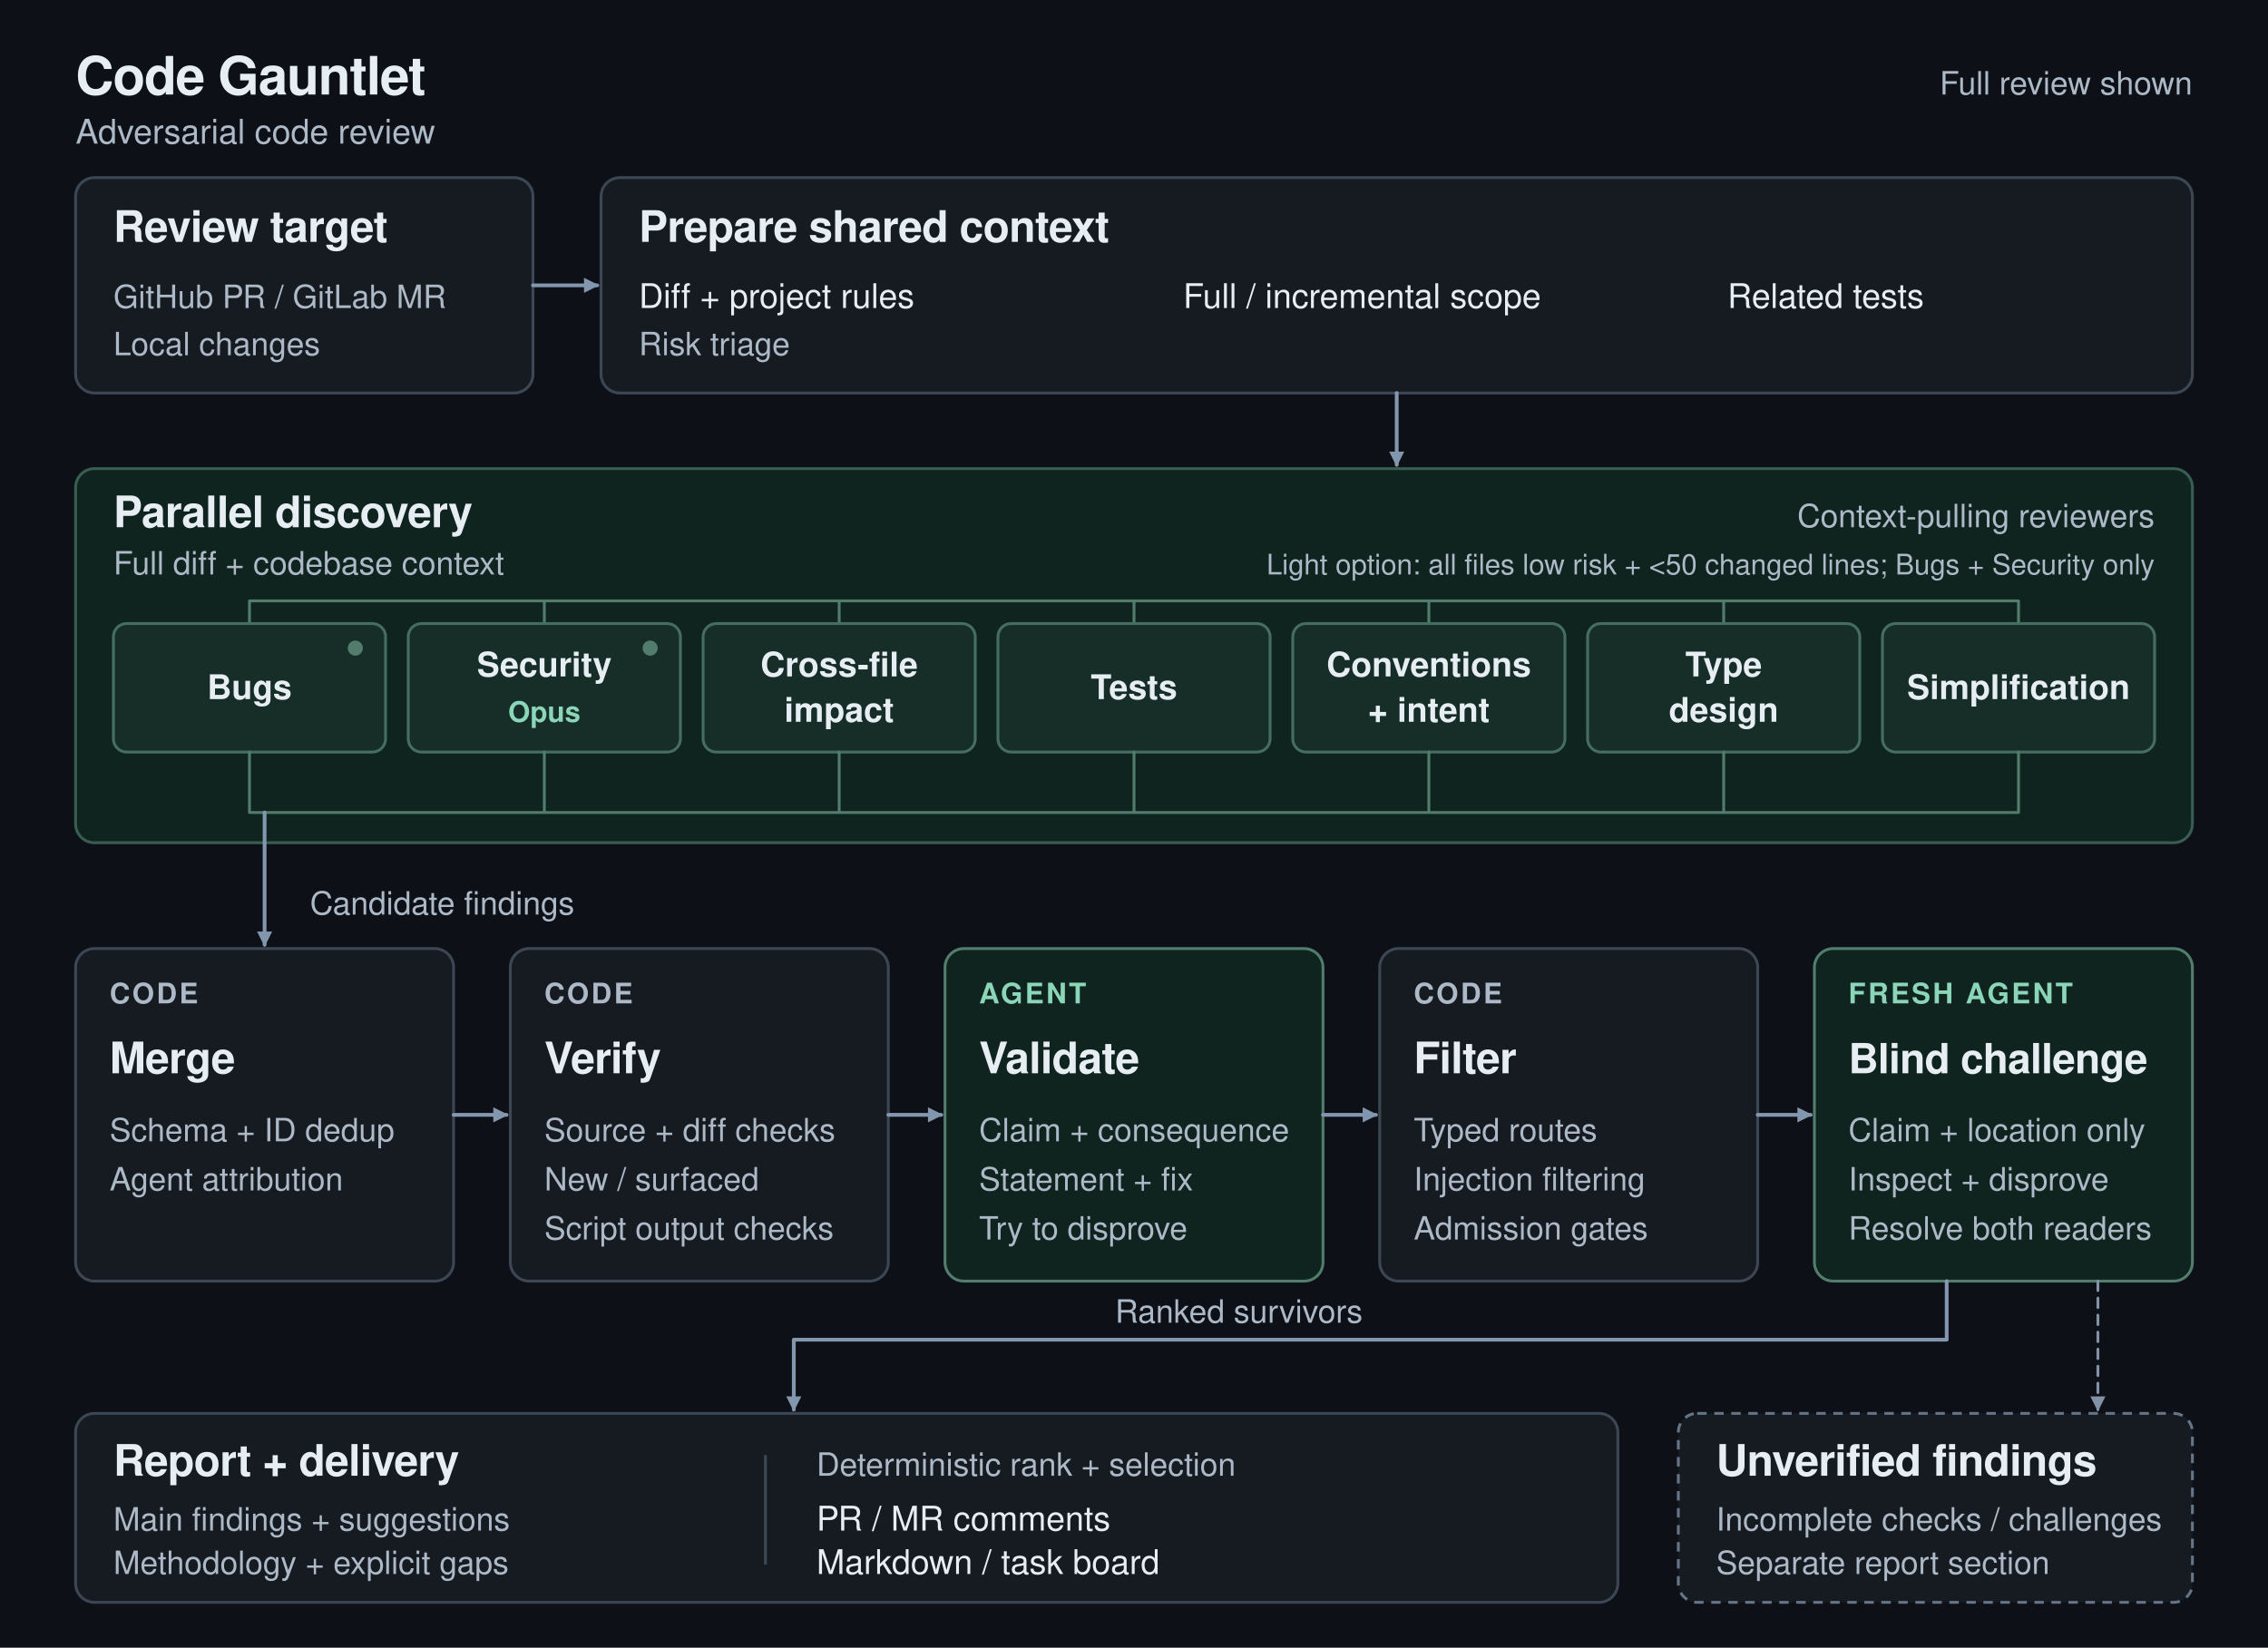
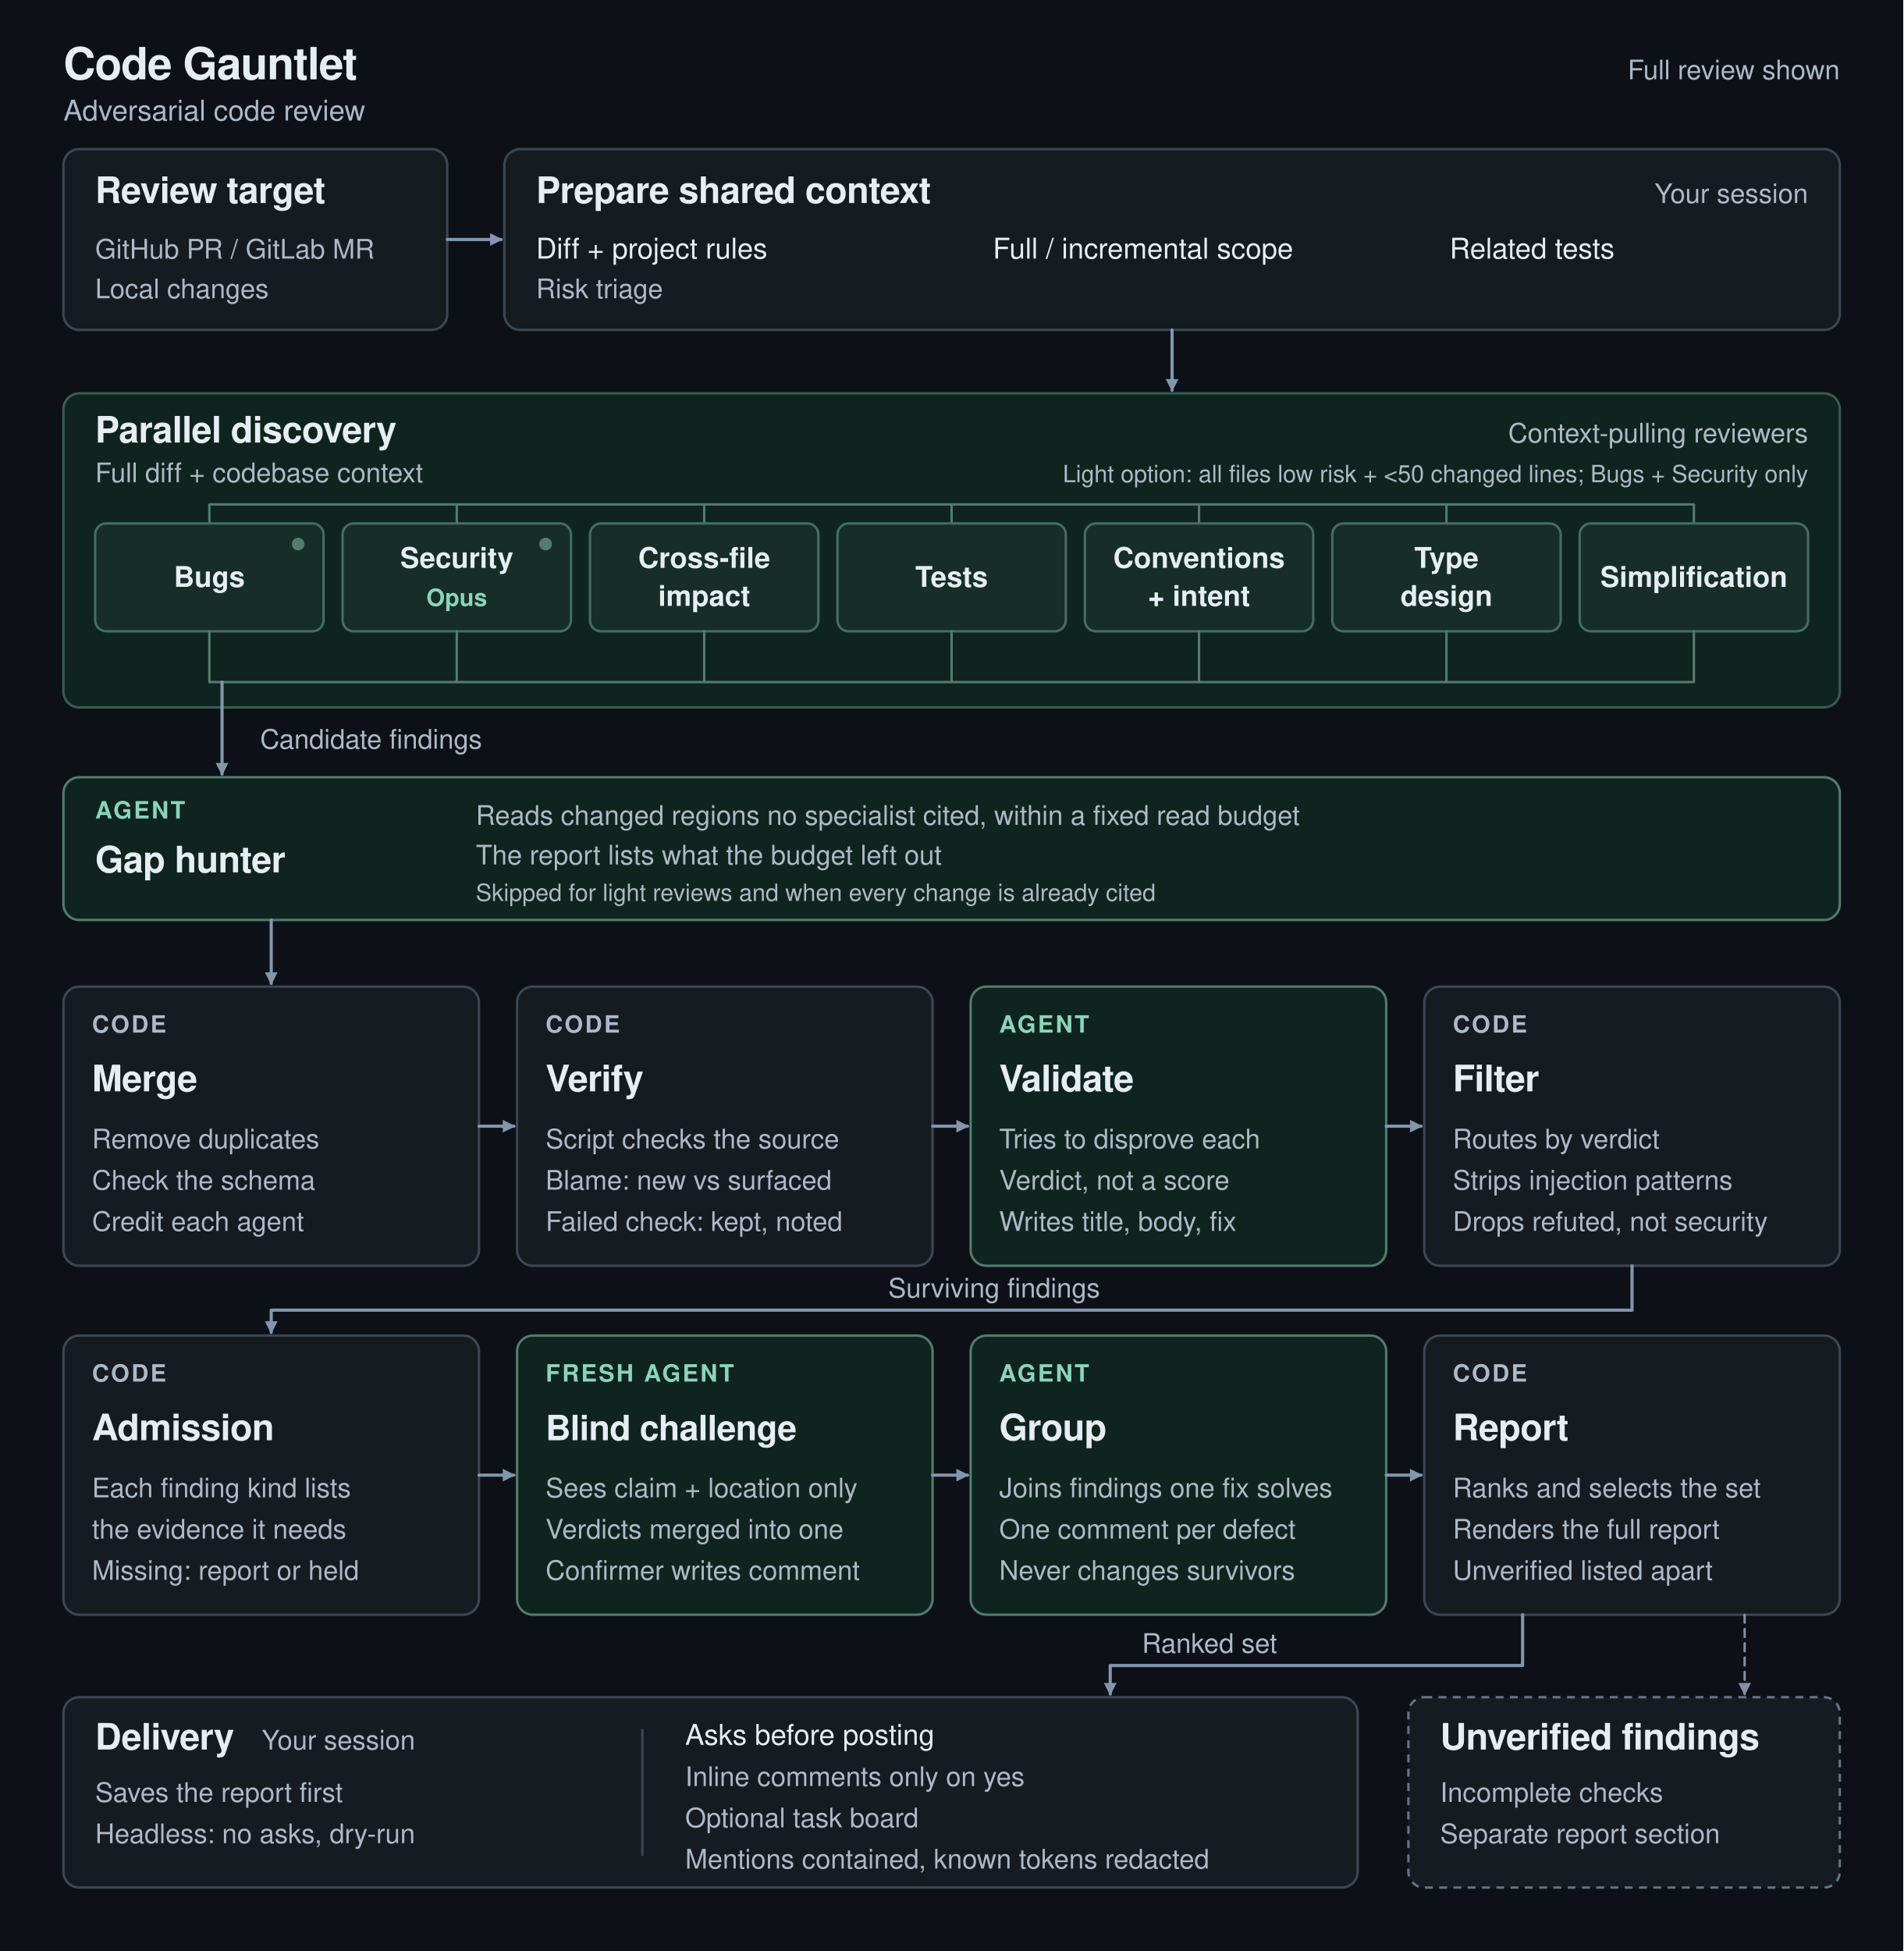
- <svg xmlns="http://www.w3.org/2000/svg" width="1200" height="872" viewBox="0 0 1200 872" role="img" aria-labelledby="pipeline-title pipeline-desc">
+ <svg xmlns="http://www.w3.org/2000/svg" width="1200" height="1230" viewBox="0 0 1200 1230" role="img" aria-labelledby="pipeline-title pipeline-desc">
  <defs>
    <style>
      text { font-family: -apple-system, BlinkMacSystemFont, "Segoe UI", Helvetica, Arial, sans-serif; font-size: 18px; fill: #e6edf3; }
      .page { fill: #0d1117; }
      .panel { fill: #161b22; stroke: #3d4754; stroke-width: 1.5; }
      .agent-panel { fill: #10241f; stroke: #385d51; stroke-width: 1.5; }
      .agent-node { fill: #162e27; stroke: #466e60; stroke-width: 1.5; }
      .agent-stage { fill: #10241f; stroke: #527d6c; stroke-width: 1.5; }
      .unverified-panel { fill: #161b22; stroke: #657486; stroke-width: 1.5; stroke-dasharray: 5 4; }
      .title { font-size: 28px; font-weight: 650; letter-spacing: -0.5px; }
      .section { font-size: 23px; font-weight: 650; letter-spacing: -0.3px; }
      .stage-title { font-size: 23px; font-weight: 650; letter-spacing: -0.3px; }
      .challenge-title { font-size: 22px; font-weight: 650; letter-spacing: -0.3px; }
      .reviewer { font-size: 18px; font-weight: 600; text-anchor: middle; }
      .detail { font-size: 17px; fill: #adb9c7; }
      .light-note { font-size: 15px; fill: #adb9c7; }
      .light-mark { fill: #527d6c; }
      .muted { fill: #adb9c7; }
      .kind { font-size: 15px; font-weight: 650; letter-spacing: 1.2px; fill: #adb9c7; }
      .agent-kind { font-size: 15px; font-weight: 650; letter-spacing: 1.2px; fill: #8bd5b9; }
      .model { font-size: 15px; font-weight: 600; text-anchor: middle; fill: #8bd5b9; }
      .flow { fill: none; stroke: #8296ae; stroke-width: 2; stroke-linecap: round; stroke-linejoin: round; }
      .fan { fill: none; stroke: #527d6c; stroke-width: 1.5; stroke-linecap: round; stroke-linejoin: round; }
      .skipped { fill: none; stroke: #8291a5; stroke-width: 1.5; stroke-dasharray: 5 4; stroke-linecap: round; stroke-linejoin: round; }
      .divider { stroke: #3d4754; stroke-width: 1.5; }
      .arrow { fill: #8296ae; }
      .skip-arrow { fill: #8291a5; }
    </style>
    <marker id="arrow" viewBox="0 0 8 8" refX="7" refY="4" markerWidth="8" markerHeight="8" markerUnits="userSpaceOnUse" orient="auto">
      <path class="arrow" d="M0 0 L8 4 L0 8 Z" />
    </marker>
    <marker id="skip-arrow" viewBox="0 0 8 8" refX="7" refY="4" markerWidth="8" markerHeight="8" markerUnits="userSpaceOnUse" orient="auto">
      <path class="skip-arrow" d="M0 0 L8 4 L0 8 Z" />
    </marker>
  </defs>
-   <rect class="page" width="1200" height="872" />
+   <rect class="page" width="1200" height="1230" />
  <text class="title" x="40" y="50">Code Gauntlet</text>
  <text class="muted" x="40" y="76">Adversarial code review</text>
  <text class="detail" x="1160" y="50" text-anchor="end">Full review shown</text>
  <rect class="panel" x="40" y="94" width="242" height="114" rx="10" />
  <text class="section" x="60" y="128">Review target</text>
  <text class="detail" x="60" y="163">GitHub PR / GitLab MR</text>
  <text class="detail" x="60" y="188">Local changes</text>
  <path class="flow" d="M282 151 H316" marker-end="url(#arrow)" />
  <rect class="panel" x="318" y="94" width="842" height="114" rx="10" />
  <text class="section" x="338" y="128">Prepare shared context</text>
+   <text class="detail" x="1140" y="128" text-anchor="end">Your session</text>
  <text x="338" y="163">Diff + project rules</text>
  <text class="detail" x="338" y="188">Risk triage</text>
  <text x="626" y="163">Full / incremental scope</text>
  <text x="914" y="163">Related tests</text>
  <path class="flow" d="M739 208 V246" marker-end="url(#arrow)" />
  <rect class="agent-panel" x="40" y="248" width="1120" height="198" rx="10" />
  <text class="section" x="60" y="279">Parallel discovery</text>
  <text class="detail" x="60" y="304">Full diff + codebase context</text>
  <text class="detail" x="1140" y="279" text-anchor="end">Context-pulling reviewers</text>
  <text class="light-note" x="1140" y="304" text-anchor="end">Light option: all files low risk + &lt;50 changed lines; Bugs + Security only</text>
  <path class="fan" d="M132 330 V318 H1068 V330 M288 318 V330 M444 318 V330 M600 318 V330 M756 318 V330 M912 318 V330" />
  <rect class="agent-node" x="60" y="330" width="144" height="68" rx="7" />
  <circle class="light-mark" cx="188" cy="343" r="4" />
  <text class="reviewer" x="132" y="370">Bugs</text>
  <rect class="agent-node" x="216" y="330" width="144" height="68" rx="7" />
  <circle class="light-mark" cx="344" cy="343" r="4" />
  <text class="reviewer" x="288" y="358">Security</text>
  <text class="model" x="288" y="382">Opus</text>
  <rect class="agent-node" x="372" y="330" width="144" height="68" rx="7" />
  <text class="reviewer" x="444" y="358">Cross-file</text>
  <text class="reviewer" x="444" y="382">impact</text>
  <rect class="agent-node" x="528" y="330" width="144" height="68" rx="7" />
  <text class="reviewer" x="600" y="370">Tests</text>
  <rect class="agent-node" x="684" y="330" width="144" height="68" rx="7" />
  <text class="reviewer" x="756" y="358">Conventions</text>
  <text class="reviewer" x="756" y="382">+ intent</text>
  <rect class="agent-node" x="840" y="330" width="144" height="68" rx="7" />
  <text class="reviewer" x="912" y="358">Type</text>
  <text class="reviewer" x="912" y="382">design</text>
  <rect class="agent-node" x="996" y="330" width="144" height="68" rx="7" />
  <text class="reviewer" x="1068" y="370">Simplification</text>
  <path class="fan" d="M132 398 V430 H1068 V398 M288 398 V430 M444 398 V430 M600 398 V430 M756 398 V430 M912 398 V430" />
-   <path class="flow" d="M140 430 V500" marker-end="url(#arrow)" />
-   <text class="detail" x="164" y="484">Candidate findings</text>
-   <rect class="panel" x="40" y="502" width="200" height="176" rx="10" />
-   <text class="kind" x="58" y="531">CODE</text>
-   <text class="stage-title" x="58" y="568">Merge</text>
-   <text class="detail" x="58" y="604">Schema + ID dedup</text>
-   <text class="detail" x="58" y="630">Agent attribution</text>
-   <path class="flow" d="M240 590 H268" marker-end="url(#arrow)" />
-   <rect class="panel" x="270" y="502" width="200" height="176" rx="10" />
-   <text class="kind" x="288" y="531">CODE</text>
-   <text class="stage-title" x="288" y="568">Verify</text>
-   <text class="detail" x="288" y="604">Source + diff checks</text>
-   <text class="detail" x="288" y="630">New / surfaced</text>
-   <text class="detail" x="288" y="656">Script output checks</text>
-   <path class="flow" d="M470 590 H498" marker-end="url(#arrow)" />
-   <rect class="agent-stage" x="500" y="502" width="200" height="176" rx="10" />
-   <text class="agent-kind" x="518" y="531">AGENT</text>
-   <text class="stage-title" x="518" y="568">Validate</text>
-   <text class="detail" x="518" y="604">Claim + consequence</text>
-   <text class="detail" x="518" y="630">Statement + fix</text>
-   <text class="detail" x="518" y="656">Try to disprove</text>
-   <path class="flow" d="M700 590 H728" marker-end="url(#arrow)" />
-   <rect class="panel" x="730" y="502" width="200" height="176" rx="10" />
-   <text class="kind" x="748" y="531">CODE</text>
-   <text class="stage-title" x="748" y="568">Filter</text>
-   <text class="detail" x="748" y="604">Typed routes</text>
-   <text class="detail" x="748" y="630">Injection filtering</text>
-   <text class="detail" x="748" y="656">Admission gates</text>
-   <path class="flow" d="M930 590 H958" marker-end="url(#arrow)" />
-   <rect class="agent-stage" x="960" y="502" width="200" height="176" rx="10" />
-   <text class="agent-kind" x="978" y="531">FRESH AGENT</text>
-   <text class="challenge-title" x="978" y="568">Blind challenge</text>
-   <text class="detail" x="978" y="604">Claim + location only</text>
-   <text class="detail" x="978" y="630">Inspect + disprove</text>
-   <text class="detail" x="978" y="656">Resolve both readers</text>
-   <path class="flow" d="M1030 678 V709 H420 V746" marker-end="url(#arrow)" />
-   <text class="detail" x="590" y="700">Ranked survivors</text>
-   <path class="skipped" d="M1110 678 V746" marker-end="url(#skip-arrow)" />
-   <rect class="panel" x="40" y="748" width="816" height="100" rx="10" />
-   <text class="section" x="60" y="781">Report + delivery</text>
-   <text class="detail" x="60" y="810">Main findings + suggestions</text>
-   <text class="detail" x="60" y="833">Methodology + explicit gaps</text>
-   <line class="divider" x1="405" y1="770" x2="405" y2="828" />
-   <text class="detail" x="432" y="781">Deterministic rank + selection</text>
-   <text x="432" y="810">PR / MR comments</text>
-   <text x="432" y="833">Markdown / task board</text>
-   <rect class="unverified-panel" x="888" y="748" width="272" height="100" rx="10" />
-   <text class="section" x="908" y="781">Unverified findings</text>
-   <text class="detail" x="908" y="810">Incomplete checks / challenges</text>
-   <text class="detail" x="908" y="833">Separate report section</text>
+   <path class="flow" d="M140 430 V488" marker-end="url(#arrow)" />
+   <text class="detail" x="164" y="472">Candidate findings</text>
+   <rect class="agent-stage" x="40" y="490" width="1120" height="90" rx="10" />
+   <text class="agent-kind" x="60" y="516">AGENT</text>
+   <text class="stage-title" x="60" y="550">Gap hunter</text>
+   <text class="detail" x="300" y="520">Reads changed regions no specialist cited, within a fixed read budget</text>
+   <text class="detail" x="300" y="545">The report lists what the budget left out</text>
+   <text class="light-note" x="300" y="568">Skipped for light reviews and when every change is already cited</text>
+   <path class="flow" d="M171 580 V620" marker-end="url(#arrow)" />
+   <rect class="panel" x="40" y="622" width="262" height="176" rx="10" />
+   <text class="kind" x="58" y="651">CODE</text>
+   <text class="stage-title" x="58" y="688">Merge</text>
+   <text class="detail" x="58" y="724">Remove duplicates</text>
+   <text class="detail" x="58" y="750">Check the schema</text>
+   <text class="detail" x="58" y="776">Credit each agent</text>
+   <path class="flow" d="M302 710 H324" marker-end="url(#arrow)" />
+   <rect class="panel" x="326" y="622" width="262" height="176" rx="10" />
+   <text class="kind" x="344" y="651">CODE</text>
+   <text class="stage-title" x="344" y="688">Verify</text>
+   <text class="detail" x="344" y="724">Script checks the source</text>
+   <text class="detail" x="344" y="750">Blame: new vs surfaced</text>
+   <text class="detail" x="344" y="776">Failed check: kept, noted</text>
+   <path class="flow" d="M588 710 H610" marker-end="url(#arrow)" />
+   <rect class="agent-stage" x="612" y="622" width="262" height="176" rx="10" />
+   <text class="agent-kind" x="630" y="651">AGENT</text>
+   <text class="stage-title" x="630" y="688">Validate</text>
+   <text class="detail" x="630" y="724">Tries to disprove each</text>
+   <text class="detail" x="630" y="750">Verdict, not a score</text>
+   <text class="detail" x="630" y="776">Writes title, body, fix</text>
+   <path class="flow" d="M874 710 H896" marker-end="url(#arrow)" />
+   <rect class="panel" x="898" y="622" width="262" height="176" rx="10" />
+   <text class="kind" x="916" y="651">CODE</text>
+   <text class="stage-title" x="916" y="688">Filter</text>
+   <text class="detail" x="916" y="724">Routes by verdict</text>
+   <text class="detail" x="916" y="750">Strips injection patterns</text>
+   <text class="detail" x="916" y="776">Drops refuted, not security</text>
+   <path class="flow" d="M1029 798 V826 H171 V840" marker-end="url(#arrow)" />
+   <text class="detail" x="560" y="818">Surviving findings</text>
+   <rect class="panel" x="40" y="842" width="262" height="176" rx="10" />
+   <text class="kind" x="58" y="871">CODE</text>
+   <text class="stage-title" x="58" y="908">Admission</text>
+   <text class="detail" x="58" y="944">Each finding kind lists</text>
+   <text class="detail" x="58" y="970">the evidence it needs</text>
+   <text class="detail" x="58" y="996">Missing: report or held</text>
+   <path class="flow" d="M302 930 H324" marker-end="url(#arrow)" />
+   <rect class="agent-stage" x="326" y="842" width="262" height="176" rx="10" />
+   <text class="agent-kind" x="344" y="871">FRESH AGENT</text>
+   <text class="challenge-title" x="344" y="908">Blind challenge</text>
+   <text class="detail" x="344" y="944">Sees claim + location only</text>
+   <text class="detail" x="344" y="970">Verdicts merged into one</text>
+   <text class="detail" x="344" y="996">Confirmer writes comment</text>
+   <path class="flow" d="M588 930 H610" marker-end="url(#arrow)" />
+   <rect class="agent-stage" x="612" y="842" width="262" height="176" rx="10" />
+   <text class="agent-kind" x="630" y="871">AGENT</text>
+   <text class="stage-title" x="630" y="908">Group</text>
+   <text class="detail" x="630" y="944">Joins findings one fix solves</text>
+   <text class="detail" x="630" y="970">One comment per defect</text>
+   <text class="detail" x="630" y="996">Never changes survivors</text>
+   <path class="flow" d="M874 930 H896" marker-end="url(#arrow)" />
+   <rect class="panel" x="898" y="842" width="262" height="176" rx="10" />
+   <text class="kind" x="916" y="871">CODE</text>
+   <text class="stage-title" x="916" y="908">Report</text>
+   <text class="detail" x="916" y="944">Ranks and selects the set</text>
+   <text class="detail" x="916" y="970">Renders the full report</text>
+   <text class="detail" x="916" y="996">Unverified listed apart</text>
+   <path class="flow" d="M960 1018 V1050 H700 V1068" marker-end="url(#arrow)" />
+   <text class="detail" x="720" y="1042">Ranked set</text>
+   <path class="skipped" d="M1100 1018 V1068" marker-end="url(#skip-arrow)" />
+   <rect class="panel" x="40" y="1070" width="816" height="120" rx="10" />
+   <text class="section" x="60" y="1103">Delivery</text>
+   <text class="detail" x="165" y="1103">Your session</text>
+   <text class="detail" x="60" y="1136">Saves the report first</text>
+   <text class="detail" x="60" y="1162">Headless: no asks, dry-run</text>
+   <line class="divider" x1="405" x2="405" y1="1090" y2="1170" />
+   <text x="432" y="1100">Asks before posting</text>
+   <text class="detail" x="432" y="1126">Inline comments only on yes</text>
+   <text class="detail" x="432" y="1152">Optional task board</text>
+   <text class="detail" x="432" y="1178">Mentions contained, known tokens redacted</text>
+   <rect class="unverified-panel" x="888" y="1070" width="272" height="120" rx="10" />
+   <text class="section" x="908" y="1103">Unverified findings</text>
+   <text class="detail" x="908" y="1136">Incomplete checks</text>
+   <text class="detail" x="908" y="1162">Separate report section</text>
</svg>
